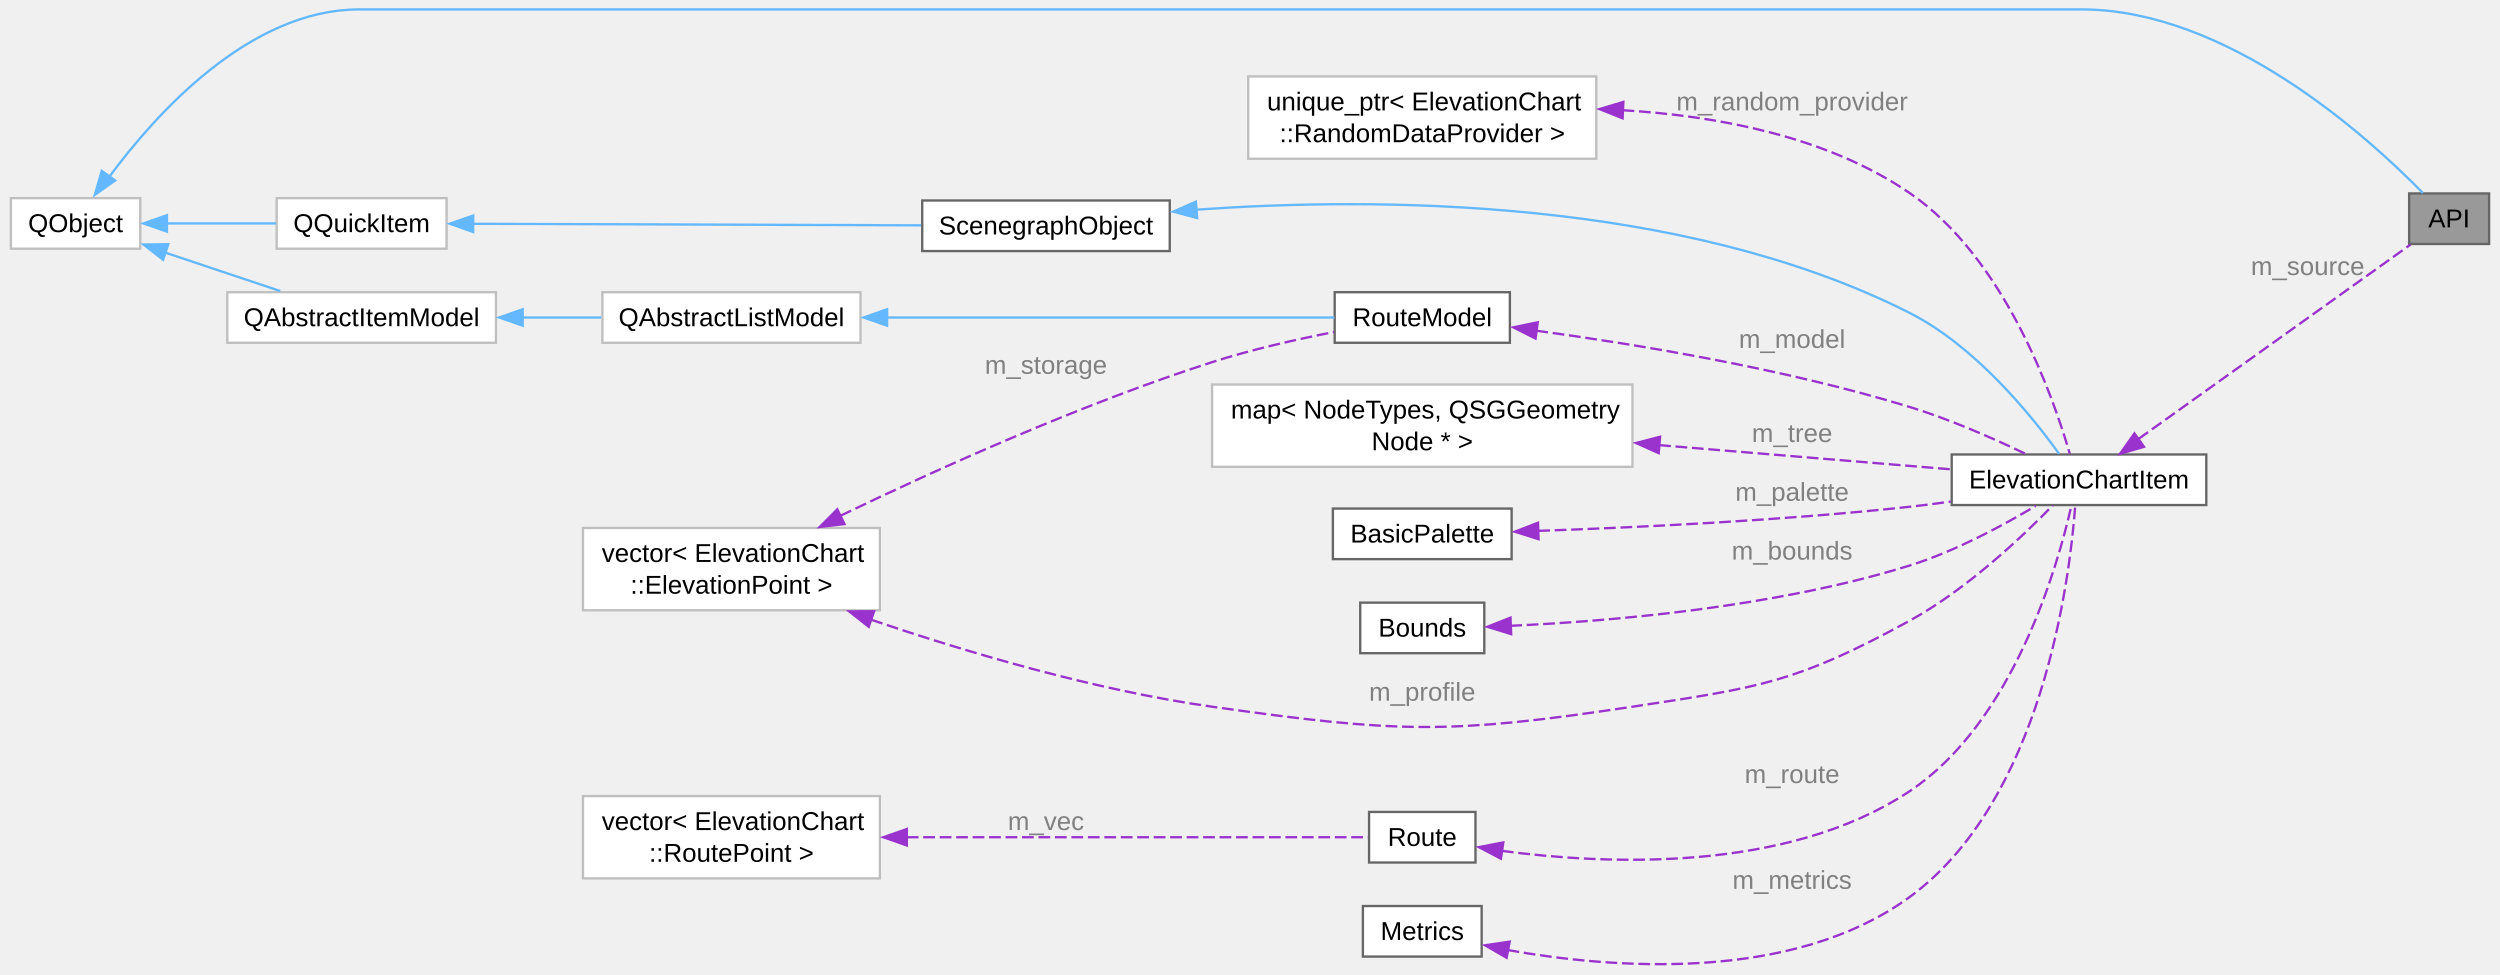
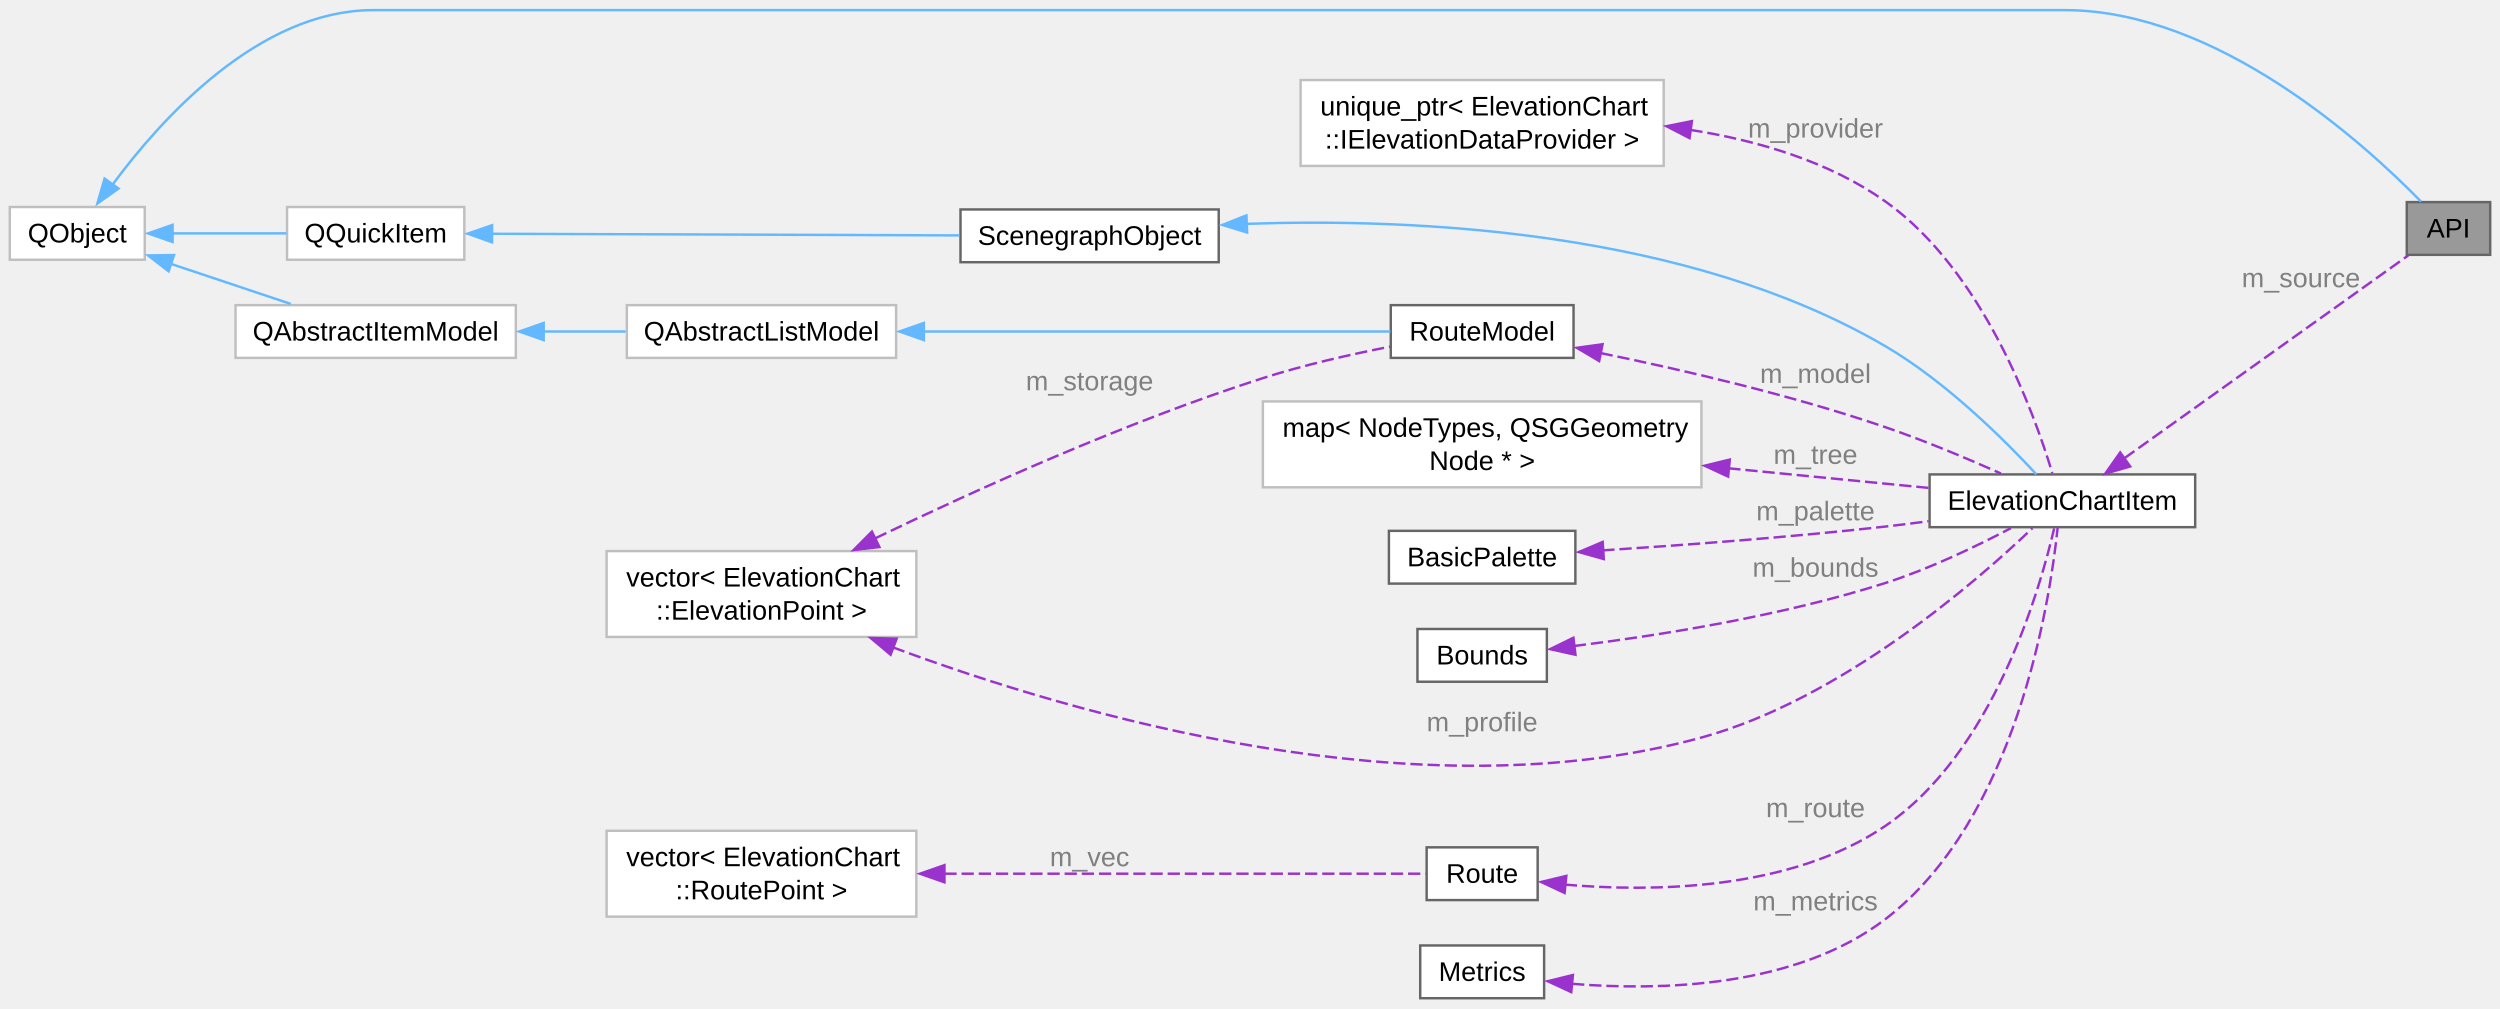
- <svg xmlns="http://www.w3.org/2000/svg" xmlns:xlink="http://www.w3.org/1999/xlink" width="1062pt" height="414pt" viewBox="0.00 0.00 1061.75 414.40">
-   <g id="graph0" class="graph" transform="scale(1 1) rotate(0) translate(4 410.4)">
+ <svg xmlns="http://www.w3.org/2000/svg" xmlns:xlink="http://www.w3.org/1999/xlink" width="1019pt" height="411pt" viewBox="0.00 0.00 1019.00 410.75">
+   <g id="graph0" class="graph" transform="scale(1 1) rotate(0) translate(4 406.75)">
    <g id="Node000001" class="node">
      <g id="a_Node000001">
        <a xlink:title="Публичный интерфейс (C++) для виджета профиля высот.">
-           <polygon fill="#999999" stroke="#666666" points="1053.75,-328.15 1019.75,-328.15 1019.75,-306.65 1053.75,-306.65 1053.75,-328.15" />
-           <text text-anchor="middle" x="1036.75" y="-313.7" font-family="Arial" font-size="11.00">API</text>
+           <polygon fill="#999999" stroke="#666666" points="1011,-324.5 977,-324.5 977,-303 1011,-303 1011,-324.5" />
+           <text text-anchor="middle" x="994" y="-310.05" font-family="Arial" font-size="11.00">API</text>
        </a>
      </g>
    </g>
    <g id="Node000002" class="node">
      <g id="a_Node000002">
        <a xlink:title=" ">
-           <polygon fill="white" stroke="#bfbfbf" points="55,-326.15 0,-326.15 0,-304.65 55,-304.65 55,-326.15" />
-           <text text-anchor="middle" x="27.5" y="-311.7" font-family="Arial" font-size="11.00">QObject</text>
+           <polygon fill="white" stroke="#bfbfbf" points="55,-322.5 0,-322.5 0,-301 55,-301 55,-322.5" />
+           <text text-anchor="middle" x="27.5" y="-308.05" font-family="Arial" font-size="11.00">QObject</text>
        </a>
      </g>
    </g>
    <g id="edge1_Node000001_Node000002" class="edge">
      <g id="a_edge1_Node000001_Node000002">
        <a xlink:title=" ">
-           <path fill="none" stroke="#63b8ff" d="M41.81,-335.19C61.58,-361.96 101.44,-406.4 148.12,-406.4 148.12,-406.4 148.12,-406.4 880.38,-406.4 942.55,-406.4 1002.41,-352.08 1025.62,-328.31" />
-           <polygon fill="#63b8ff" stroke="#63b8ff" points="44.32,-333.68 35.68,-327.56 38.62,-337.74 44.32,-333.68" />
+           <path fill="none" stroke="#63b8ff" d="M41.81,-331.54C61.58,-358.31 101.44,-402.75 148.12,-402.75 148.12,-402.75 148.12,-402.75 837.62,-402.75 899.8,-402.75 959.66,-348.43 982.87,-324.66" />
+           <polygon fill="#63b8ff" stroke="#63b8ff" points="44.32,-330.03 35.68,-323.91 38.62,-334.09 44.32,-330.03" />
        </a>
      </g>
    </g>
    <g id="Node000005" class="node">
      <g id="a_Node000005">
        <a xlink:href="../../d7/d4d/classQQuickItem.html" target="_top" xlink:title=" ">
-           <polygon fill="white" stroke="#bfbfbf" points="185.25,-326.15 113,-326.15 113,-304.65 185.25,-304.65 185.25,-326.15" />
-           <text text-anchor="middle" x="149.12" y="-311.7" font-family="Arial" font-size="11.00">QQuickItem</text>
+           <polygon fill="white" stroke="#bfbfbf" points="185.25,-322.5 113,-322.5 113,-301 185.25,-301 185.25,-322.5" />
+           <text text-anchor="middle" x="149.12" y="-308.05" font-family="Arial" font-size="11.00">QQuickItem</text>
        </a>
      </g>
    </g>
    <g id="edge5_Node000005_Node000002" class="edge">
      <g id="a_edge5_Node000005_Node000002">
        <a xlink:title=" ">
-           <path fill="none" stroke="#63b8ff" d="M66.23,-315.4C81.11,-315.4 98.1,-315.4 112.74,-315.4" />
-           <polygon fill="#63b8ff" stroke="#63b8ff" points="66.35,-311.9 56.35,-315.4 66.35,-318.9 66.35,-311.9" />
+           <path fill="none" stroke="#63b8ff" d="M66.23,-311.75C81.11,-311.75 98.1,-311.75 112.74,-311.75" />
+           <polygon fill="#63b8ff" stroke="#63b8ff" points="66.35,-308.25 56.35,-311.75 66.35,-315.25 66.35,-308.25" />
        </a>
      </g>
    </g>
    <g id="Node000013" class="node">
      <g id="a_Node000013">
        <a xlink:href="../../d0/d5a/classQAbstractItemModel.html" target="_top" xlink:title=" ">
-           <polygon fill="white" stroke="#bfbfbf" points="206.25,-286.15 92,-286.15 92,-264.65 206.25,-264.65 206.25,-286.15" />
-           <text text-anchor="middle" x="149.12" y="-271.7" font-family="Arial" font-size="11.00">QAbstractItemModel</text>
+           <polygon fill="white" stroke="#bfbfbf" points="206.25,-282.5 92,-282.5 92,-261 206.25,-261 206.25,-282.5" />
+           <text text-anchor="middle" x="149.12" y="-268.05" font-family="Arial" font-size="11.00">QAbstractItemModel</text>
        </a>
      </g>
    </g>
    <g id="edge14_Node000013_Node000002" class="edge">
      <g id="a_edge14_Node000013_Node000002">
        <a xlink:title=" ">
-           <path fill="none" stroke="#63b8ff" d="M65.7,-302.96C81.31,-297.74 99.32,-291.72 114.52,-286.64" />
-           <polygon fill="#63b8ff" stroke="#63b8ff" points="64.72,-299.93 56.35,-306.43 66.94,-306.57 64.72,-299.93" />
+           <path fill="none" stroke="#63b8ff" d="M65.7,-299.31C81.31,-294.09 99.32,-288.07 114.52,-282.99" />
+           <polygon fill="#63b8ff" stroke="#63b8ff" points="64.72,-296.28 56.35,-302.77 66.94,-302.92 64.72,-296.28" />
        </a>
      </g>
    </g>
    <g id="Node000003" class="node">
      <g id="a_Node000003">
        <a xlink:href="../../d2/d6b/classElevationChart_1_1ElevationChartItem.html" target="_top" xlink:title="Основной класс библиотеки.">
-           <polygon fill="white" stroke="#666666" points="933.5,-217.15 825.25,-217.15 825.25,-195.65 933.5,-195.65 933.5,-217.15" />
-           <text text-anchor="middle" x="879.38" y="-202.7" font-family="Arial" font-size="11.00">ElevationChartItem</text>
+           <polygon fill="white" stroke="#666666" points="890.75,-213.5 782.5,-213.5 782.5,-192 890.75,-192 890.75,-213.5" />
+           <text text-anchor="middle" x="836.62" y="-199.05" font-family="Arial" font-size="11.00">ElevationChartItem</text>
        </a>
      </g>
    </g>
    <g id="edge2_Node000001_Node000003" class="edge">
      <g id="a_edge2_Node000001_Node000003">
        <a xlink:title=" ">
-           <path fill="none" stroke="#9a32cd" stroke-dasharray="5,2" d="M904.67,-223.76C937.02,-246.87 993.28,-287.06 1020.35,-306.4" />
-           <polygon fill="#9a32cd" stroke="#9a32cd" points="907.01,-220.42 896.84,-217.45 902.94,-226.11 907.01,-220.42" />
-         </a>
-       </g>
-       <text text-anchor="middle" x="976.62" y="-293.45" font-family="Arial" font-size="11.00" fill="grey"> m_source</text>
+           <path fill="none" stroke="#9a32cd" stroke-dasharray="5,2" d="M861.92,-220.11C894.27,-243.21 950.53,-283.41 977.6,-302.75" />
+           <polygon fill="#9a32cd" stroke="#9a32cd" points="864.26,-216.76 854.09,-213.8 860.19,-222.46 864.26,-216.76" />
+         </a>
+       </g>
+       <text text-anchor="middle" x="933.88" y="-289.8" font-family="Arial" font-size="11.00" fill="grey"> m_source</text>
    </g>
    <g id="Node000004" class="node">
      <g id="a_Node000004">
        <a xlink:href="../../d6/d6b/classSG_1_1ScenegraphObject.html" target="_top" xlink:title="Базовый класс для объектов Qt Quick Scenegraph.">
-           <polygon fill="white" stroke="#666666" points="492.75,-325.15 387.5,-325.15 387.5,-303.65 492.75,-303.65 492.75,-325.15" />
-           <text text-anchor="middle" x="440.12" y="-310.7" font-family="Arial" font-size="11.00">ScenegraphObject</text>
+           <polygon fill="white" stroke="#666666" points="492.75,-321.5 387.5,-321.5 387.5,-300 492.75,-300 492.75,-321.5" />
+           <text text-anchor="middle" x="440.12" y="-307.05" font-family="Arial" font-size="11.00">ScenegraphObject</text>
        </a>
      </g>
    </g>
    <g id="edge3_Node000003_Node000004" class="edge">
      <g id="a_edge3_Node000003_Node000004">
        <a xlink:title=" ">
-           <path fill="none" stroke="#63b8ff" d="M504.01,-321.24C580.11,-326.64 710.11,-326.51 807.25,-277.4 835.43,-263.15 859.32,-233.56 870.89,-217.44" />
-           <polygon fill="#63b8ff" stroke="#63b8ff" points="504.42,-317.68 494.18,-320.4 503.88,-324.66 504.42,-317.68" />
+           <path fill="none" stroke="#63b8ff" d="M503.85,-315.63C572.55,-318.03 683.69,-313.02 764.5,-265.75 789.27,-251.26 813.23,-227.36 826.03,-213.54" />
+           <polygon fill="#63b8ff" stroke="#63b8ff" points="504.34,-312.1 494.2,-315.19 504.05,-319.1 504.34,-312.1" />
        </a>
      </g>
    </g>
    <g id="edge4_Node000004_Node000005" class="edge">
      <g id="a_edge4_Node000004_Node000005">
        <a xlink:title=" ">
-           <path fill="none" stroke="#63b8ff" d="M196.47,-315.24C248.5,-315.06 332.73,-314.77 387.01,-314.58" />
-           <polygon fill="#63b8ff" stroke="#63b8ff" points="196.55,-311.74 186.56,-315.28 196.57,-318.74 196.55,-311.74" />
+           <path fill="none" stroke="#63b8ff" d="M196.47,-311.59C248.5,-311.41 332.73,-311.12 387.01,-310.93" />
+           <polygon fill="#63b8ff" stroke="#63b8ff" points="196.55,-308.09 186.56,-311.63 196.57,-315.09 196.55,-308.09" />
        </a>
      </g>
    </g>
    <g id="Node000006" class="node">
      <g id="a_Node000006">
        <a xlink:title=" ">
-           <polygon fill="white" stroke="#bfbfbf" points="689.5,-246.9 510.75,-246.9 510.75,-211.9 689.5,-211.9 689.5,-246.9" />
-           <text text-anchor="start" x="518.75" y="-232.45" font-family="Arial" font-size="11.00">map&lt; NodeTypes, QSGGeometry</text>
-           <text text-anchor="middle" x="600.12" y="-218.95" font-family="Arial" font-size="11.00">Node * &gt;</text>
+           <polygon fill="white" stroke="#bfbfbf" points="689.5,-243.25 510.75,-243.25 510.75,-208.25 689.5,-208.25 689.5,-243.25" />
+           <text text-anchor="start" x="518.75" y="-228.8" font-family="Arial" font-size="11.00">map&lt; NodeTypes, QSGGeometry</text>
+           <text text-anchor="middle" x="600.12" y="-215.3" font-family="Arial" font-size="11.00">Node * &gt;</text>
        </a>
      </g>
    </g>
    <g id="edge6_Node000003_Node000006" class="edge">
      <g id="a_edge6_Node000003_Node000006">
        <a xlink:title=" ">
-           <path fill="none" stroke="#9a32cd" stroke-dasharray="5,2" d="M700.83,-221.13C742.8,-217.65 789.96,-213.74 825.12,-210.82" />
-           <polygon fill="#9a32cd" stroke="#9a32cd" points="700.67,-217.71 690.99,-222.03 701.25,-224.69 700.67,-217.71" />
-         </a>
-       </g>
-       <text text-anchor="middle" x="757.38" y="-222.45" font-family="Arial" font-size="11.00" fill="grey"> m_tree</text>
+           <path fill="none" stroke="#9a32cd" stroke-dasharray="5,2" d="M700.45,-216.01C728.52,-213.25 758,-210.36 782.23,-207.99" />
+           <polygon fill="#9a32cd" stroke="#9a32cd" points="700.39,-212.6 690.78,-217.05 701.07,-219.56 700.39,-212.6" />
+         </a>
+       </g>
+       <text text-anchor="middle" x="736" y="-217.8" font-family="Arial" font-size="11.00" fill="grey"> m_tree</text>
    </g>
    <g id="Node000007" class="node">
      <g id="a_Node000007">
        <a xlink:href="../../d8/d37/classSG_1_1BasicPalette.html" target="_top" xlink:title="Простейшая палитра цветов.">
-           <polygon fill="white" stroke="#666666" points="638.12,-194.15 562.12,-194.15 562.12,-172.65 638.12,-172.65 638.12,-194.15" />
-           <text text-anchor="middle" x="600.12" y="-179.7" font-family="Arial" font-size="11.00">BasicPalette</text>
+           <polygon fill="white" stroke="#666666" points="638.12,-190.5 562.12,-190.5 562.12,-169 638.12,-169 638.12,-190.5" />
+           <text text-anchor="middle" x="600.12" y="-176.05" font-family="Arial" font-size="11.00">BasicPalette</text>
        </a>
      </g>
    </g>
    <g id="edge7_Node000003_Node000007" class="edge">
      <g id="a_edge7_Node000003_Node000007">
        <a xlink:title=" ">
-           <path fill="none" stroke="#9a32cd" stroke-dasharray="5,2" d="M649.43,-184.67C691.28,-186.11 753.39,-189.06 807.25,-194.9 812.97,-195.52 818.93,-196.29 824.86,-197.13" />
-           <polygon fill="#9a32cd" stroke="#9a32cd" points="649.57,-181.14 639.46,-184.31 649.34,-188.14 649.57,-181.14" />
-         </a>
-       </g>
-       <text text-anchor="middle" x="757.38" y="-197.45" font-family="Arial" font-size="11.00" fill="grey"> m_palette</text>
+           <path fill="none" stroke="#9a32cd" stroke-dasharray="5,2" d="M649.1,-182.53C681.7,-184.64 725.77,-187.91 764.5,-192.25 770.21,-192.89 776.16,-193.64 782.08,-194.43" />
+           <polygon fill="#9a32cd" stroke="#9a32cd" points="649.71,-179 639.5,-181.86 649.26,-185.99 649.71,-179" />
+         </a>
+       </g>
+       <text text-anchor="middle" x="736" y="-194.8" font-family="Arial" font-size="11.00" fill="grey"> m_palette</text>
    </g>
    <g id="Node000008" class="node">
      <g id="a_Node000008">
        <a xlink:href="../../d6/d1e/classElevationChart_1_1Bounds.html" target="_top" xlink:title="Класс-гаджет, хранящий предельные значения осей X и Y.">
-           <polygon fill="white" stroke="#666666" points="626.5,-154.15 573.75,-154.15 573.75,-132.65 626.5,-132.65 626.5,-154.15" />
-           <text text-anchor="middle" x="600.12" y="-139.7" font-family="Arial" font-size="11.00">Bounds</text>
+           <polygon fill="white" stroke="#666666" points="626.5,-150.5 573.75,-150.5 573.75,-129 626.5,-129 626.5,-150.5" />
+           <text text-anchor="middle" x="600.12" y="-136.05" font-family="Arial" font-size="11.00">Bounds</text>
        </a>
      </g>
    </g>
    <g id="edge8_Node000003_Node000008" class="edge">
      <g id="a_edge8_Node000003_Node000008">
        <a xlink:title=" ">
-           <path fill="none" stroke="#9a32cd" stroke-dasharray="5,2" d="M637.55,-144.3C679.38,-146.19 749.65,-152.02 807.25,-169.9 826.6,-175.91 847.01,-186.94 860.98,-195.3" />
-           <polygon fill="#9a32cd" stroke="#9a32cd" points="637.92,-140.77 627.79,-143.87 637.64,-147.77 637.92,-140.77" />
-         </a>
-       </g>
-       <text text-anchor="middle" x="757.38" y="-172.45" font-family="Arial" font-size="11.00" fill="grey"> m_bounds</text>
+           <path fill="none" stroke="#9a32cd" stroke-dasharray="5,2" d="M637.49,-143.55C671.04,-147.7 721.95,-155.65 764.5,-169.25 782.44,-174.99 801.71,-184.27 815.66,-191.61" />
+           <polygon fill="#9a32cd" stroke="#9a32cd" points="638.16,-139.99 627.82,-142.29 637.33,-146.94 638.16,-139.99" />
+         </a>
+       </g>
+       <text text-anchor="middle" x="736" y="-171.8" font-family="Arial" font-size="11.00" fill="grey"> m_bounds</text>
    </g>
    <g id="Node000009" class="node">
      <g id="a_Node000009">
        <a xlink:href="../../de/d39/classElevationChart_1_1Route.html" target="_top" xlink:title="Набор последовательных точек на карте.">
-           <polygon fill="white" stroke="#666666" points="622.75,-65.15 577.5,-65.15 577.5,-43.65 622.75,-43.65 622.75,-65.15" />
-           <text text-anchor="middle" x="600.12" y="-50.7" font-family="Arial" font-size="11.00">Route</text>
+           <polygon fill="white" stroke="#666666" points="622.75,-61.5 577.5,-61.5 577.5,-40 622.75,-40 622.75,-61.5" />
+           <text text-anchor="middle" x="600.12" y="-47.05" font-family="Arial" font-size="11.00">Route</text>
        </a>
      </g>
    </g>
    <g id="edge9_Node000003_Node000009" class="edge">
      <g id="a_edge9_Node000003_Node000009">
        <a xlink:title=" ">
-           <path fill="none" stroke="#9a32cd" stroke-dasharray="5,2" d="M633.99,-48.6C677.47,-42.78 754.75,-39.04 807.25,-73.9 851.4,-103.22 870.25,-169.36 876.17,-195.49" />
-           <polygon fill="#9a32cd" stroke="#9a32cd" points="633.57,-45.27 624.18,-50.19 634.58,-52.2 633.57,-45.27" />
-         </a>
-       </g>
-       <text text-anchor="middle" x="757.38" y="-77.45" font-family="Arial" font-size="11.00" fill="grey"> m_route</text>
+           <path fill="none" stroke="#9a32cd" stroke-dasharray="5,2" d="M633.83,-46.31C669.17,-43.27 725.64,-43.75 764.5,-70.25 808.07,-99.96 827.17,-165.28 833.28,-191.52" />
+           <polygon fill="#9a32cd" stroke="#9a32cd" points="633.74,-42.9 624.14,-47.39 634.44,-49.86 633.74,-42.9" />
+         </a>
+       </g>
+       <text text-anchor="middle" x="736" y="-73.8" font-family="Arial" font-size="11.00" fill="grey"> m_route</text>
    </g>
    <g id="Node000010" class="node">
      <g id="a_Node000010">
        <a xlink:title=" ">
-           <polygon fill="white" stroke="#bfbfbf" points="369.5,-71.9 243.25,-71.9 243.25,-36.9 369.5,-36.9 369.5,-71.9" />
-           <text text-anchor="start" x="251.25" y="-57.45" font-family="Arial" font-size="11.00">vector&lt; ElevationChart</text>
-           <text text-anchor="middle" x="306.38" y="-43.95" font-family="Arial" font-size="11.00">::RoutePoint &gt;</text>
+           <polygon fill="white" stroke="#bfbfbf" points="369.5,-68.25 243.25,-68.25 243.25,-33.25 369.5,-33.25 369.5,-68.25" />
+           <text text-anchor="start" x="251.25" y="-53.8" font-family="Arial" font-size="11.00">vector&lt; ElevationChart</text>
+           <text text-anchor="middle" x="306.38" y="-40.3" font-family="Arial" font-size="11.00">::RoutePoint &gt;</text>
        </a>
      </g>
    </g>
    <g id="edge10_Node000009_Node000010" class="edge">
      <g id="a_edge10_Node000009_Node000010">
        <a xlink:title=" ">
-           <path fill="none" stroke="#9a32cd" stroke-dasharray="5,2" d="M380.93,-54.4C445.7,-54.4 535.92,-54.4 577.08,-54.4" />
-           <polygon fill="#9a32cd" stroke="#9a32cd" points="380.96,-50.9 370.96,-54.4 380.96,-57.9 380.96,-50.9" />
-         </a>
-       </g>
-       <text text-anchor="middle" x="440.12" y="-57.45" font-family="Arial" font-size="11.00" fill="grey"> m_vec</text>
+           <path fill="none" stroke="#9a32cd" stroke-dasharray="5,2" d="M380.93,-50.75C445.7,-50.75 535.92,-50.75 577.08,-50.75" />
+           <polygon fill="#9a32cd" stroke="#9a32cd" points="380.96,-47.25 370.96,-50.75 380.96,-54.25 380.96,-47.25" />
+         </a>
+       </g>
+       <text text-anchor="middle" x="440.12" y="-53.8" font-family="Arial" font-size="11.00" fill="grey"> m_vec</text>
    </g>
    <g id="Node000011" class="node">
      <g id="a_Node000011">
        <a xlink:href="../../d6/de1/classElevationChart_1_1RouteModel.html" target="_top" xlink:title="Модель точек пути для профиля высот.">
-           <polygon fill="white" stroke="#666666" points="637.38,-286.15 562.88,-286.15 562.88,-264.65 637.38,-264.65 637.38,-286.15" />
-           <text text-anchor="middle" x="600.12" y="-271.7" font-family="Arial" font-size="11.00">RouteModel</text>
+           <polygon fill="white" stroke="#666666" points="637.38,-282.5 562.88,-282.5 562.88,-261 637.38,-261 637.38,-282.5" />
+           <text text-anchor="middle" x="600.12" y="-268.05" font-family="Arial" font-size="11.00">RouteModel</text>
        </a>
      </g>
    </g>
    <g id="edge11_Node000003_Node000011" class="edge">
      <g id="a_edge11_Node000003_Node000011">
        <a xlink:title=" ">
-           <path fill="none" stroke="#9a32cd" stroke-dasharray="5,2" d="M648.65,-269.78C690.91,-264.05 754.06,-253.66 807.25,-237.4 824.25,-232.2 842.63,-224.12 856.45,-217.52" />
-           <polygon fill="#9a32cd" stroke="#9a32cd" points="648.3,-266.43 638.85,-271.21 649.22,-273.37 648.3,-266.43" />
-         </a>
-       </g>
-       <text text-anchor="middle" x="757.38" y="-262.45" font-family="Arial" font-size="11.00" fill="grey"> m_model</text>
+           <path fill="none" stroke="#9a32cd" stroke-dasharray="5,2" d="M648.41,-262.96C681.41,-256.22 726.2,-245.86 764.5,-232.75 780.48,-227.28 797.96,-219.93 811.59,-213.87" />
+           <polygon fill="#9a32cd" stroke="#9a32cd" points="647.82,-259.71 638.71,-265.1 649.2,-266.57 647.82,-259.71" />
+         </a>
+       </g>
+       <text text-anchor="middle" x="736" y="-250.8" font-family="Arial" font-size="11.00" fill="grey"> m_model</text>
    </g>
    <g id="Node000012" class="node">
      <g id="a_Node000012">
        <a xlink:href="../../d5/d2d/classQAbstractListModel.html" target="_top" xlink:title=" ">
-           <polygon fill="white" stroke="#bfbfbf" points="361.25,-286.15 251.5,-286.15 251.5,-264.65 361.25,-264.65 361.25,-286.15" />
-           <text text-anchor="middle" x="306.38" y="-271.7" font-family="Arial" font-size="11.00">QAbstractListModel</text>
+           <polygon fill="white" stroke="#bfbfbf" points="361.25,-282.5 251.5,-282.5 251.5,-261 361.25,-261 361.25,-282.5" />
+           <text text-anchor="middle" x="306.38" y="-268.05" font-family="Arial" font-size="11.00">QAbstractListModel</text>
        </a>
      </g>
    </g>
    <g id="edge12_Node000011_Node000012" class="edge">
      <g id="a_edge12_Node000011_Node000012">
        <a xlink:title=" ">
-           <path fill="none" stroke="#63b8ff" d="M372.21,-275.4C430.86,-275.4 515.13,-275.4 562.74,-275.4" />
-           <polygon fill="#63b8ff" stroke="#63b8ff" points="372.57,-271.9 362.57,-275.4 372.57,-278.9 372.57,-271.9" />
+           <path fill="none" stroke="#63b8ff" d="M372.21,-271.75C430.86,-271.75 515.13,-271.75 562.74,-271.75" />
+           <polygon fill="#63b8ff" stroke="#63b8ff" points="372.57,-268.25 362.57,-271.75 372.57,-275.25 372.57,-268.25" />
        </a>
      </g>
    </g>
    <g id="edge13_Node000012_Node000013" class="edge">
      <g id="a_edge13_Node000012_Node000013">
        <a xlink:title=" ">
-           <path fill="none" stroke="#63b8ff" d="M217.29,-275.4C228.55,-275.4 240.11,-275.4 251,-275.4" />
-           <polygon fill="#63b8ff" stroke="#63b8ff" points="217.61,-271.9 207.61,-275.4 217.61,-278.9 217.61,-271.9" />
+           <path fill="none" stroke="#63b8ff" d="M217.29,-271.75C228.55,-271.75 240.11,-271.75 251,-271.75" />
+           <polygon fill="#63b8ff" stroke="#63b8ff" points="217.61,-268.25 207.61,-271.75 217.61,-275.25 217.61,-268.25" />
        </a>
      </g>
    </g>
    <g id="Node000014" class="node">
      <g id="a_Node000014">
        <a xlink:title=" ">
-           <polygon fill="white" stroke="#bfbfbf" points="369.5,-185.9 243.25,-185.9 243.25,-150.9 369.5,-150.9 369.5,-185.9" />
-           <text text-anchor="start" x="251.25" y="-171.45" font-family="Arial" font-size="11.00">vector&lt; ElevationChart</text>
-           <text text-anchor="middle" x="306.38" y="-157.95" font-family="Arial" font-size="11.00">::ElevationPoint &gt;</text>
+           <polygon fill="white" stroke="#bfbfbf" points="369.5,-182.25 243.25,-182.25 243.25,-147.25 369.5,-147.25 369.5,-182.25" />
+           <text text-anchor="start" x="251.25" y="-167.8" font-family="Arial" font-size="11.00">vector&lt; ElevationChart</text>
+           <text text-anchor="middle" x="306.38" y="-154.3" font-family="Arial" font-size="11.00">::ElevationPoint &gt;</text>
        </a>
      </g>
    </g>
    <g id="edge18_Node000003_Node000014" class="edge">
      <g id="a_edge18_Node000003_Node000014">
        <a xlink:title=" ">
-           <path fill="none" stroke="#9a32cd" stroke-dasharray="5,2" d="M365.84,-146.86C405.98,-133.24 460.82,-116.94 510.75,-109.9 589.42,-98.81 610.95,-98.01 689.5,-109.9 743.67,-118.11 759.18,-120.1 807.25,-146.4 831.63,-159.74 855.35,-182.24 868.3,-195.57" />
-           <polygon fill="#9a32cd" stroke="#9a32cd" points="364.76,-143.87 356.44,-150.43 367.04,-150.49 364.76,-143.87" />
-         </a>
-       </g>
-       <text text-anchor="middle" x="600.12" y="-112.45" font-family="Arial" font-size="11.00" fill="grey"> m_profile</text>
+           <path fill="none" stroke="#9a32cd" stroke-dasharray="5,2" d="M359.94,-143.02C434.36,-115.33 574.21,-74.62 689.5,-106.25 746.67,-121.93 801.53,-169.72 824.43,-191.6" />
+           <polygon fill="#9a32cd" stroke="#9a32cd" points="359,-140.02 350.89,-146.83 361.48,-146.56 359,-140.02" />
+         </a>
+       </g>
+       <text text-anchor="middle" x="600.12" y="-108.8" font-family="Arial" font-size="11.00" fill="grey"> m_profile</text>
    </g>
    <g id="edge15_Node000011_Node000014" class="edge">
      <g id="a_edge15_Node000011_Node000014">
        <a xlink:title=" ">
-           <path fill="none" stroke="#9a32cd" stroke-dasharray="5,2" d="M352.77,-191.12C393.35,-210.67 454.85,-238.49 510.75,-256.4 527.49,-261.76 546.5,-266.07 562.58,-269.22" />
-           <polygon fill="#9a32cd" stroke="#9a32cd" points="354.45,-187.56 343.92,-186.34 351.39,-193.85 354.45,-187.56" />
-         </a>
-       </g>
-       <text text-anchor="middle" x="440.12" y="-251.45" font-family="Arial" font-size="11.00" fill="grey"> m_storage</text>
+           <path fill="none" stroke="#9a32cd" stroke-dasharray="5,2" d="M352.77,-187.47C393.35,-207.02 454.85,-234.84 510.75,-252.75 527.49,-258.11 546.5,-262.42 562.58,-265.57" />
+           <polygon fill="#9a32cd" stroke="#9a32cd" points="354.45,-183.9 343.92,-182.68 351.39,-190.2 354.45,-183.9" />
+         </a>
+       </g>
+       <text text-anchor="middle" x="440.12" y="-247.8" font-family="Arial" font-size="11.00" fill="grey"> m_storage</text>
    </g>
    <g id="Node000015" class="node">
      <g id="a_Node000015">
        <a xlink:href="../../dc/da9/classElevationChart_1_1Metrics.html" target="_top" xlink:title="Класс-гаджет, хранящий входные данные для расчета коррекции по ЛТХ.">
-           <polygon fill="white" stroke="#666666" points="625.38,-25.15 574.88,-25.15 574.88,-3.65 625.38,-3.65 625.38,-25.15" />
-           <text text-anchor="middle" x="600.12" y="-10.7" font-family="Arial" font-size="11.00">Metrics</text>
+           <polygon fill="white" stroke="#666666" points="625.38,-21.5 574.88,-21.5 574.88,0 625.38,0 625.38,-21.5" />
+           <text text-anchor="middle" x="600.12" y="-7.05" font-family="Arial" font-size="11.00">Metrics</text>
        </a>
      </g>
    </g>
    <g id="edge16_Node000003_Node000015" class="edge">
      <g id="a_edge16_Node000003_Node000015">
        <a xlink:title=" ">
-           <path fill="none" stroke="#9a32cd" stroke-dasharray="5,2" d="M636.38,-6.44C680.73,1.44 757.14,7.63 807.25,-28.9 863.58,-69.97 875.36,-163.1 877.77,-195.25" />
-           <polygon fill="#9a32cd" stroke="#9a32cd" points="635.99,-3.14 626.83,-8.45 637.31,-10.01 635.99,-3.14" />
-         </a>
-       </g>
-       <text text-anchor="middle" x="757.38" y="-32.45" font-family="Arial" font-size="11.00" fill="grey"> m_metrics</text>
+           <path fill="none" stroke="#9a32cd" stroke-dasharray="5,2" d="M636.77,-5.87C672.69,-2.97 727.91,-4.25 764.5,-32.25 817.73,-72.99 831.45,-160.85 834.7,-191.74" />
+           <polygon fill="#9a32cd" stroke="#9a32cd" points="636.44,-2.49 626.83,-6.94 637.12,-9.45 636.44,-2.49" />
+         </a>
+       </g>
+       <text text-anchor="middle" x="736" y="-35.8" font-family="Arial" font-size="11.00" fill="grey"> m_metrics</text>
    </g>
    <g id="Node000016" class="node">
      <g id="a_Node000016">
        <a xlink:title=" ">
-           <polygon fill="white" stroke="#bfbfbf" points="674.12,-377.9 526.12,-377.9 526.12,-342.9 674.12,-342.9 674.12,-377.9" />
-           <text text-anchor="start" x="534.12" y="-363.45" font-family="Arial" font-size="11.00">unique_ptr&lt; ElevationChart</text>
-           <text text-anchor="middle" x="600.12" y="-349.95" font-family="Arial" font-size="11.00">::RandomDataProvider &gt;</text>
+           <polygon fill="white" stroke="#bfbfbf" points="674.12,-374.25 526.12,-374.25 526.12,-339.25 674.12,-339.25 674.12,-374.25" />
+           <text text-anchor="start" x="534.12" y="-359.8" font-family="Arial" font-size="11.00">unique_ptr&lt; ElevationChart</text>
+           <text text-anchor="middle" x="600.12" y="-346.3" font-family="Arial" font-size="11.00">::IElevationDataProvider &gt;</text>
        </a>
      </g>
    </g>
    <g id="edge17_Node000003_Node000016" class="edge">
      <g id="a_edge17_Node000003_Node000016">
        <a xlink:title=" ">
-           <path fill="none" stroke="#9a32cd" stroke-dasharray="5,2" d="M685.29,-363.53C725.26,-361.18 771.9,-352.51 807.25,-328.4 847.76,-300.78 868.38,-241.85 875.47,-217.4" />
-           <polygon fill="#9a32cd" stroke="#9a32cd" points="685.31,-360.07 675.48,-364.02 685.63,-367.06 685.31,-360.07" />
-         </a>
-       </g>
-       <text text-anchor="middle" x="757.38" y="-363.45" font-family="Arial" font-size="11.00" fill="grey"> m_random_provider</text>
+           <path fill="none" stroke="#9a32cd" stroke-dasharray="5,2" d="M685,-353.93C712.33,-349.62 741.52,-341.09 764.5,-324.75 804.26,-296.47 825.18,-238.44 832.53,-214" />
+           <polygon fill="#9a32cd" stroke="#9a32cd" points="684.66,-350.58 675.24,-355.43 685.63,-357.51 684.66,-350.58" />
+         </a>
+       </g>
+       <text text-anchor="middle" x="736" y="-350.8" font-family="Arial" font-size="11.00" fill="grey"> m_provider</text>
    </g>
  </g>
</svg>
